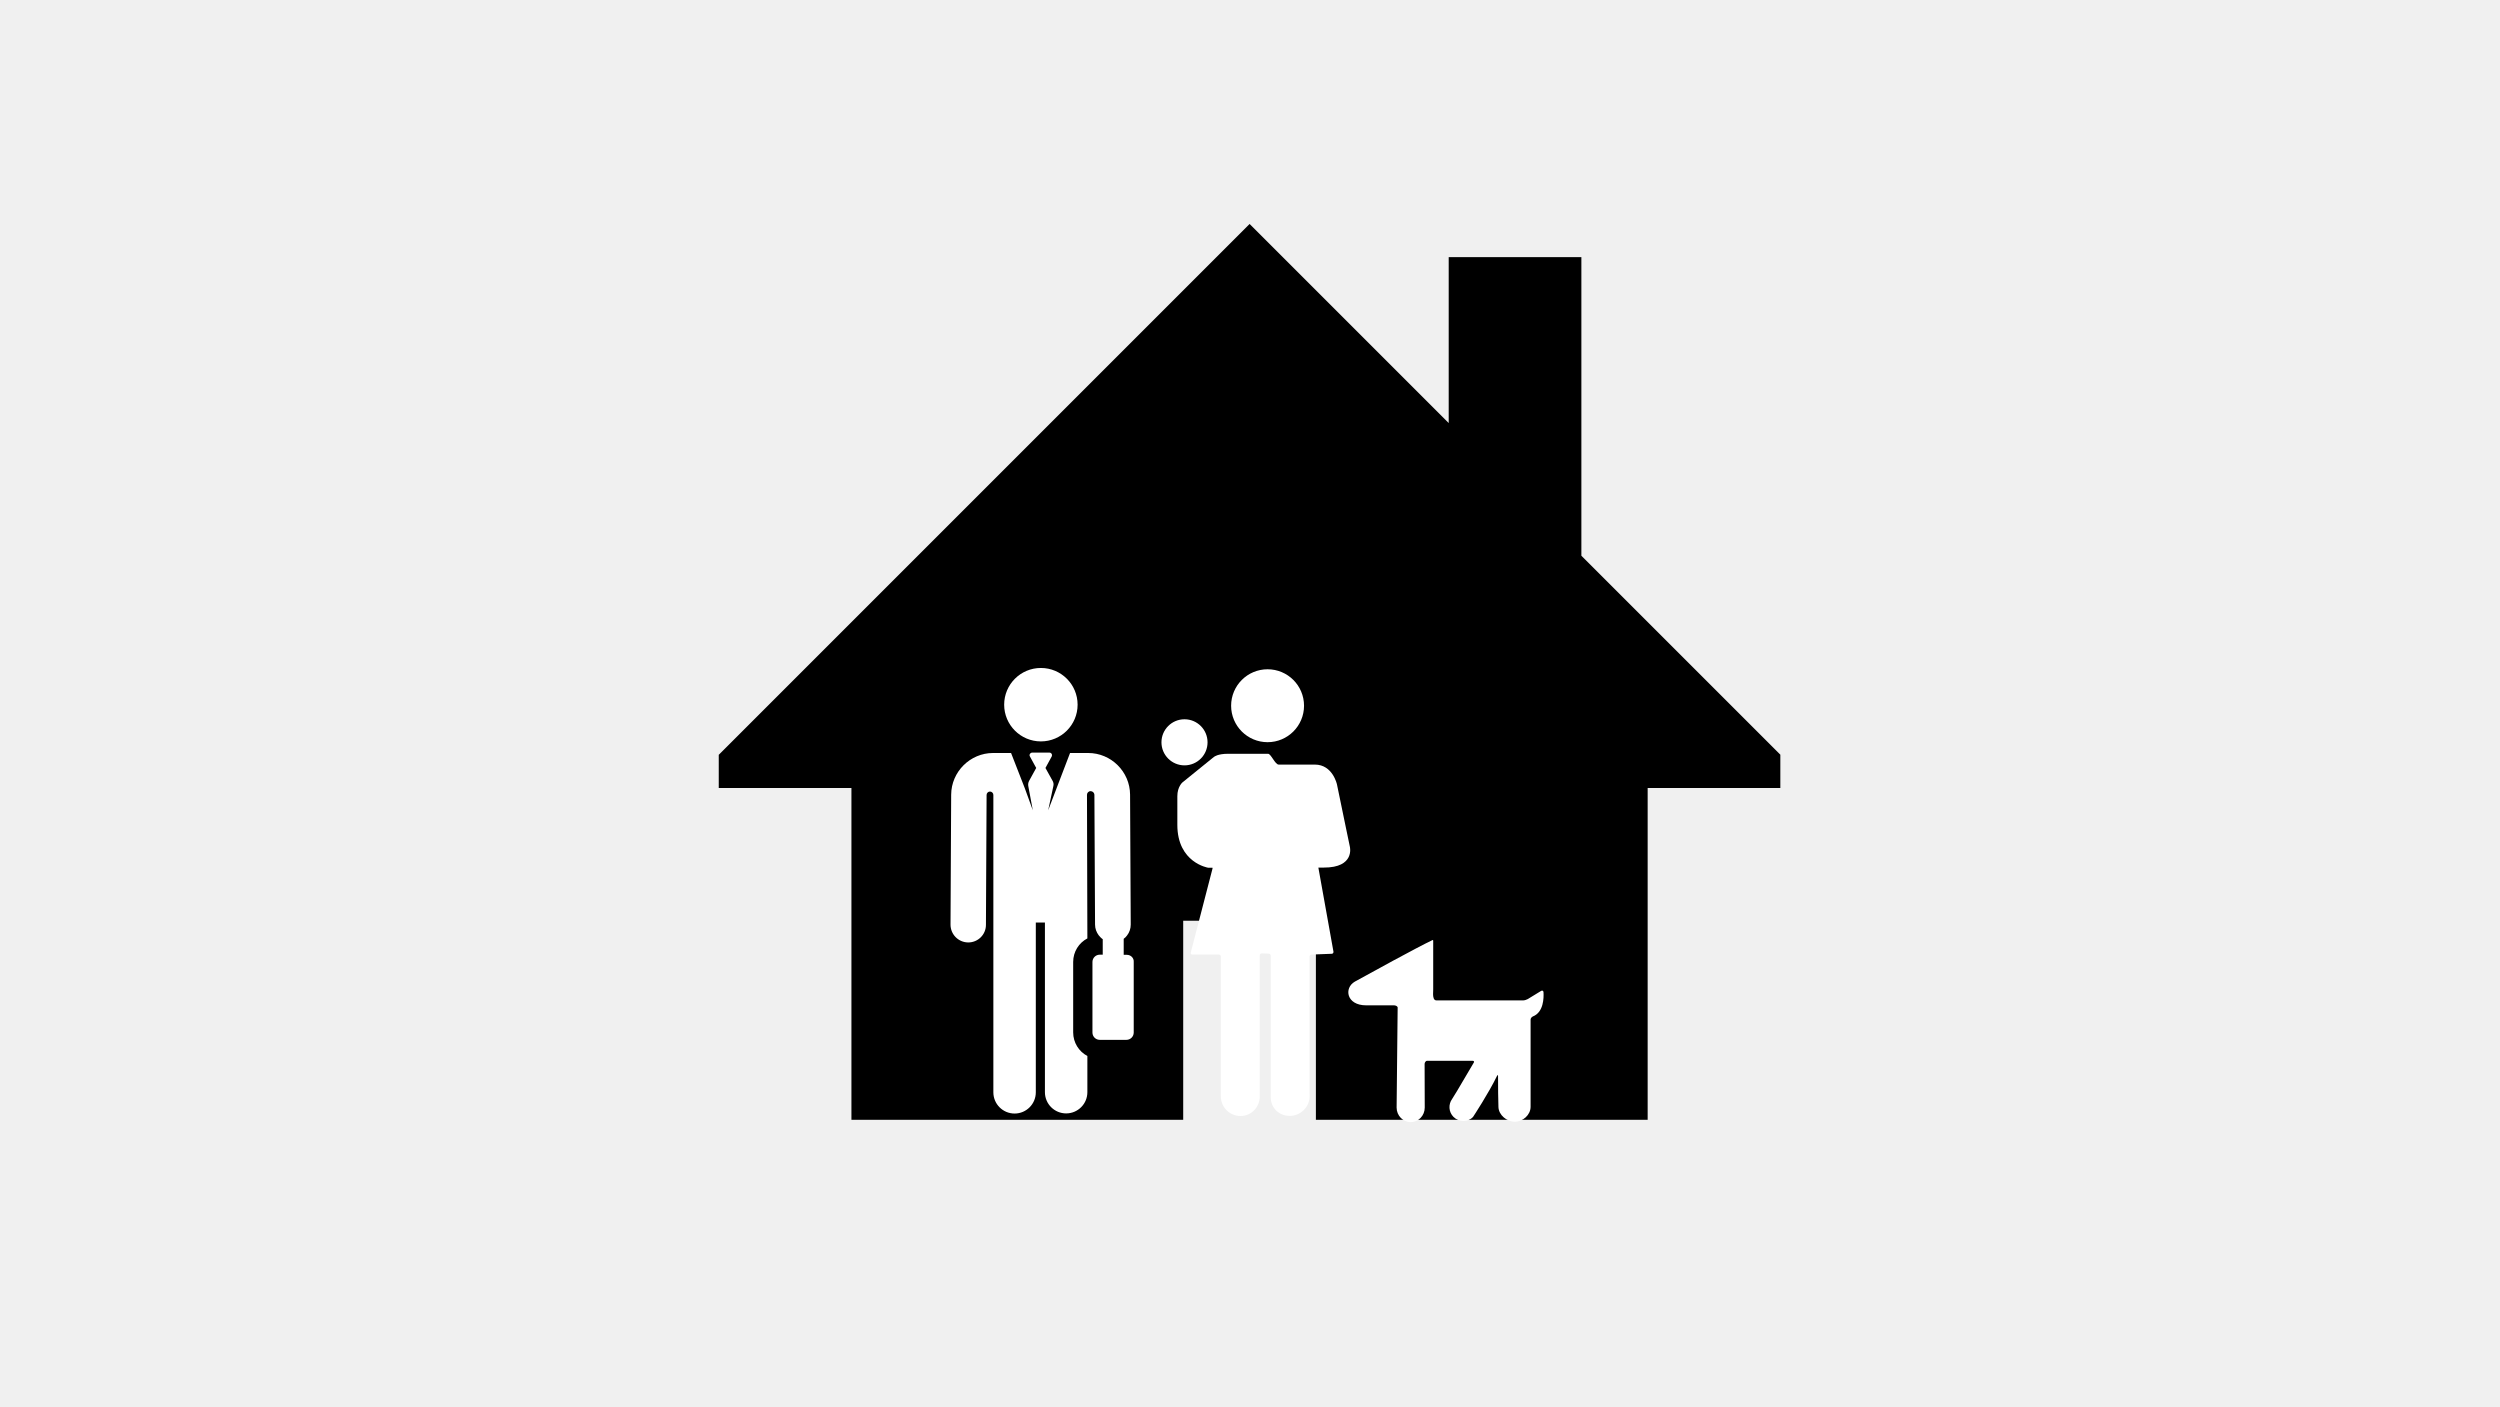
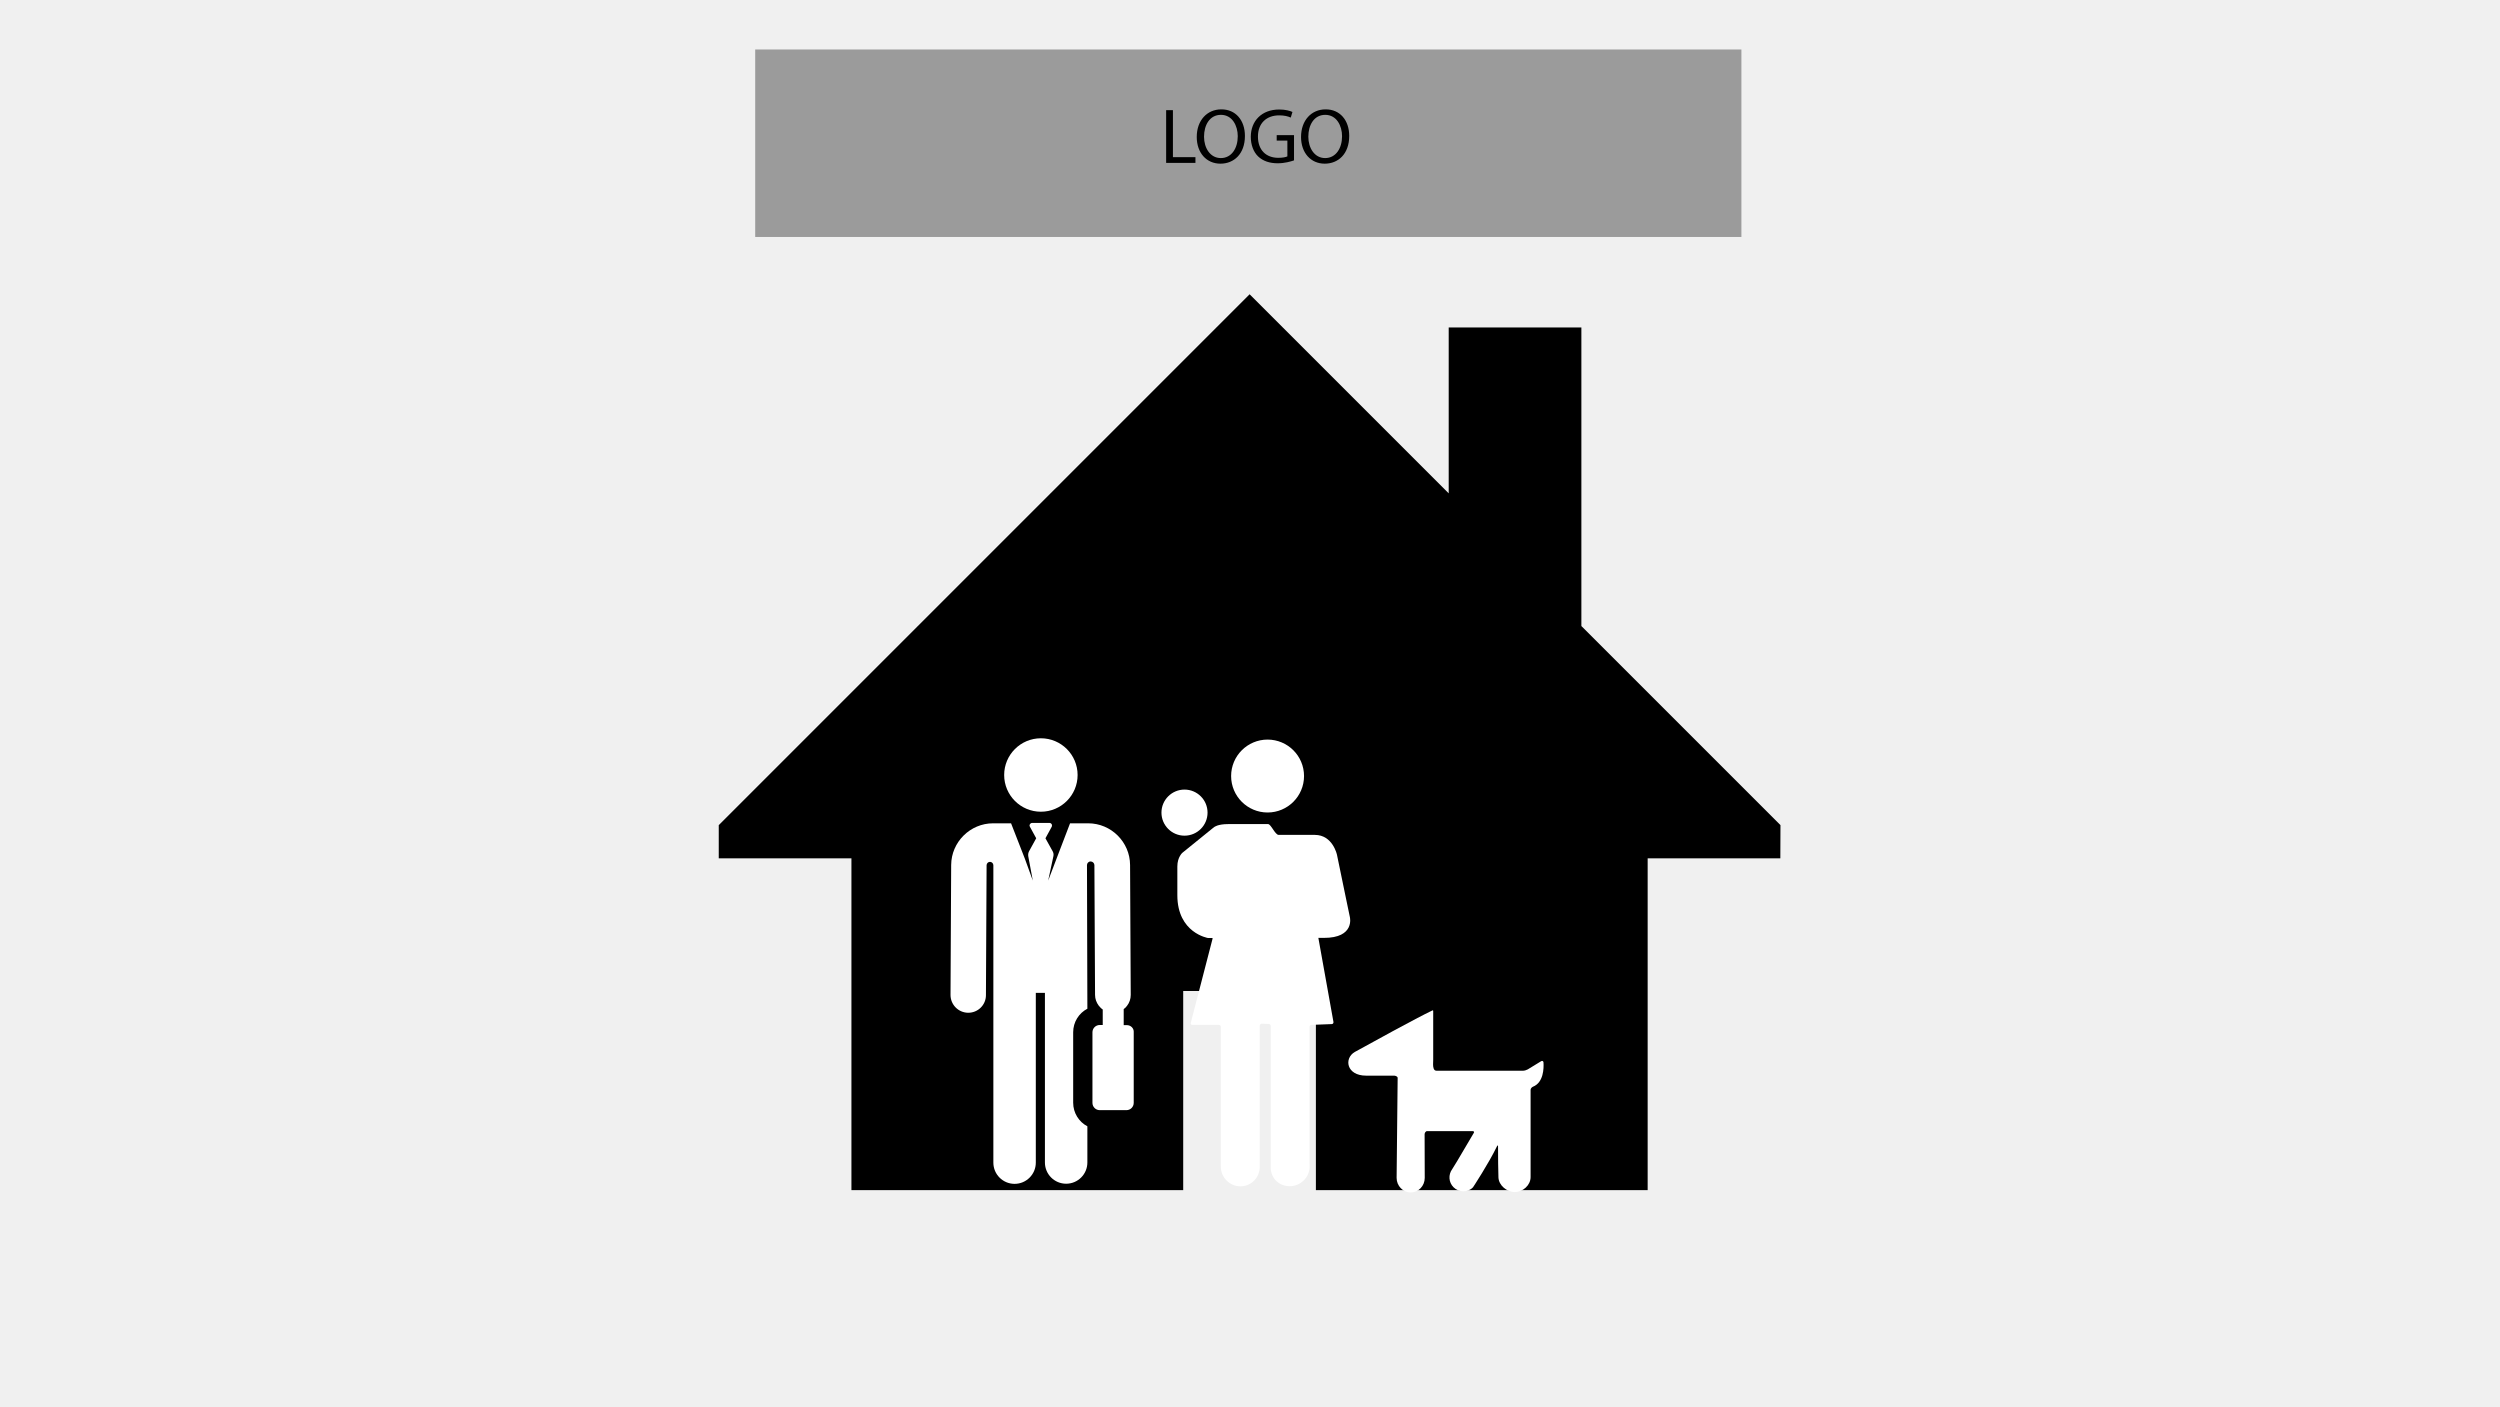
<svg xmlns="http://www.w3.org/2000/svg" version="1.1" id="Layer_1" x="0px" y="0px" viewBox="0 0 1920 1080" style="enable-background:new 0 0 1920 1080;" xml:space="preserve">
  <style type="text/css">
	.st0{fill:#FFFFFF;}
+ 	.st1{fill:#9B9B9B;}
</style>
  <g id="house">
-     <path d="M1367.4,579.7l-152.9-152.9V197.5h-101.9v127.4L959.7,172L552,579.7v25.5h101.9V860h254.8V707.1h101.9V860h254.8V605.2   h101.9V579.7z" />
+     <path d="M1367.4,633.7l-152.9-152.9V251.5h-101.9v127.4L959.7,226L552,633.7v25.5h101.9V914h254.8V761.1h101.9V914h254.8V659.2   h101.9L1367.4,633.7L1367.4,633.7z" />
  </g>
  <g id="family">
    <g>
      <g>
-         <circle class="st0" cx="909.7" cy="570.1" r="17.7" />
-         <path class="st0" d="M1036.7,650.3l-3-14.4l-6.9-33.4c0,0-3.2-15.3-17-15.3c-16.6,0-25.2,0-27.8,0c-2.7,0-5.9-8.3-8.1-8.3     c-2.2,0-22.4,0-30.6,0c-8.2,0-10.8,2.3-10.8,2.3l-1.3,1L908,601c0,0-0.9,0.8-1.8,2.4c-1,1.7-2,4.4-2,8.1c0,7.1,0,14.8,0,22     c0,29.1,23.6,32.9,23.6,32.9s1.3,0,3.4,0c0,0.2,0.1,0.4,0,0.7l-16.7,64.5c-0.2,0.8,0.3,1.5,1.1,1.5h20.5c0.8,0,1.5,0.7,1.5,1.5     v105.7c0,0.8,0,1.6,0,1.6c0,0,0,0.1,0,0.1c0,8.3,6.8,15.1,15.1,15.1c8.3,0,14.8-6.8,14.8-15.1c0-1.1,0-2.1,0-3.1V733.7     c0-0.8,0.7-1.5,1.5-1.5l5.4,0.2c0.8,0,1.5,0.7,1.5,1.6v106.2c0,0.8,0,1.6,0,1.6c0,0.1,0,0.2,0,0.4c0,0.1,0,0.2,0,0.3     c0,8.3,6.3,14.5,14.6,14.5c8.3,0,15.3-6.8,15.3-15.1c0-1.1-0.1-2.1-0.1-3.1V734.7c0-0.8,0.7-1.6,1.5-1.6l15.6-0.6     c0.8,0,1.4-0.7,1.3-1.6l-11.6-64.6c1.5,0,2.9,0,4.1,0C1040.8,666.4,1036.7,650.3,1036.7,650.3z" />
-         <circle class="st0" cx="973.5" cy="542" r="28" />
+         <circle class="st0" cx="909.7" cy="624.1" r="17.7" />
+         <path class="st0" d="M1036.7,704.3l-3-14.4l-6.9-33.4c0,0-3.2-15.3-17-15.3c-16.6,0-25.2,0-27.8,0c-2.7,0-5.9-8.3-8.1-8.3     c-2.2,0-22.4,0-30.6,0c-8.2,0-10.8,2.3-10.8,2.3l-1.3,1L908,655c0,0-0.9,0.8-1.8,2.4c-1,1.7-2,4.4-2,8.1c0,7.1,0,14.8,0,22     c0,29.1,23.6,32.9,23.6,32.9s1.3,0,3.4,0c0,0.2,0.1,0.4,0,0.7l-16.7,64.5c-0.2,0.8,0.3,1.5,1.1,1.5h20.5c0.8,0,1.5,0.7,1.5,1.5     v105.7c0,0.8,0,1.6,0,1.6v0.1c0,8.3,6.8,15.1,15.1,15.1s14.8-6.8,14.8-15.1c0-1.1,0-2.1,0-3.1V787.7c0-0.8,0.7-1.5,1.5-1.5     l5.4,0.2c0.8,0,1.5,0.7,1.5,1.6v106.2c0,0.8,0,1.6,0,1.6c0,0.1,0,0.2,0,0.4c0,0.1,0,0.2,0,0.3c0,8.3,6.3,14.5,14.6,14.5     s15.3-6.8,15.3-15.1c0-1.1-0.1-2.1-0.1-3.1V788.7c0-0.8,0.7-1.6,1.5-1.6l15.6-0.6c0.8,0,1.4-0.7,1.3-1.6l-11.6-64.6     c1.5,0,2.9,0,4.1,0C1040.8,720.4,1036.7,704.3,1036.7,704.3z" />
+         <circle class="st0" cx="973.5" cy="596" r="28" />
      </g>
    </g>
    <g>
      <g>
        <g>
-           <circle class="st0" cx="799.4" cy="541.2" r="28.2" />
+           <circle class="st0" cx="799.4" cy="595.2" r="28.2" />
        </g>
      </g>
      <g>
        <g>
-           <path class="st0" d="M865.4,733.3H863V721c1-0.7,1.9-1.6,2.6-2.6c1.8-2.3,2.8-5.2,2.8-8.3l-0.5-99.8c-0.1-17.6-14.5-32-32.2-32      h-13.9l-10.4,27.2l-6.4,16.8l4-18.7c0.3-1.3,0.1-2.7-0.6-3.9l-5.5-9.9l4.8-8.8c0.3-0.6,0.3-1.4,0-2c-0.4-0.6-1-1-1.7-1h-13.3      c-0.7,0-1.3,0.4-1.7,1c-0.4,0.6-0.4,1.3,0,2l4.8,8.8l-5.5,10c-0.6,1.2-0.8,2.5-0.6,3.8l3.5,18.7l-6.1-16.8l-10.6-27.2h-13.8      c-17.6,0-32.1,14.4-32.2,32l-0.5,99.8c0,7.5,6,13.6,13.5,13.7c0,0,0,0,0.1,0c7.5,0,13.6-6,13.6-13.5l0.5-99.8c0,0,0,0,0,0      c0-1.4,1.2-2.6,2.6-2.6s2.6,1.2,2.6,2.6l0,228.4c0,9,7.3,16.3,16.3,16.3c9,0,16.3-7.3,16.3-16.3V708.5h7v130.3      c0,9,7.3,16.3,16.3,16.3c9,0,16.3-7.3,16.3-16.3v-27.8c-6.5-3.4-10.9-10.3-10.9-18.1v-54.1c0-7.9,4.4-14.7,10.9-18.1      c0-11.5-0.2-89.5-0.3-110.3c0-1.5,1.2-2.8,2.8-2.8c1.5,0,2.8,1.2,2.9,2.7v0l0.5,99.8c0,3.1,1.1,5.9,2.8,8.2      c0.9,1.1,1.9,2.2,3.1,3v11.9h-2.3c-3.1,0-5.6,2.5-5.6,5.6V793c0,3.1,2.5,5.6,5.6,5.6h20.5c3.1,0,5.6-2.5,5.6-5.6v-54.1      C871,735.8,868.5,733.3,865.4,733.3z" />
+           <path class="st0" d="M865.4,787.3H863V775c1-0.7,1.9-1.6,2.6-2.6c1.8-2.3,2.8-5.2,2.8-8.3l-0.5-99.8c-0.1-17.6-14.5-32-32.2-32      h-13.9l-10.4,27.2l-6.4,16.8l4-18.7c0.3-1.3,0.1-2.7-0.6-3.9l-5.5-9.9l4.8-8.8c0.3-0.6,0.3-1.4,0-2c-0.4-0.6-1-1-1.7-1h-13.3      c-0.7,0-1.3,0.4-1.7,1s-0.4,1.3,0,2l4.8,8.8l-5.5,10c-0.6,1.2-0.8,2.5-0.6,3.8l3.5,18.7l-6.1-16.8l-10.6-27.2h-13.8      c-17.6,0-32.1,14.4-32.2,32l-0.5,99.8c0,7.5,6,13.6,13.5,13.7c0,0,0,0,0.1,0c7.5,0,13.6-6,13.6-13.5l0.5-99.8l0,0      c0-1.4,1.2-2.6,2.6-2.6s2.6,1.2,2.6,2.6v228.4c0,9,7.3,16.3,16.3,16.3s16.3-7.3,16.3-16.3V762.5h7v130.3c0,9,7.3,16.3,16.3,16.3      s16.3-7.3,16.3-16.3V865c-6.5-3.4-10.9-10.3-10.9-18.1v-54.1c0-7.9,4.4-14.7,10.9-18.1c0-11.5-0.2-89.5-0.3-110.3      c0-1.5,1.2-2.8,2.8-2.8c1.5,0,2.8,1.2,2.9,2.7l0,0l0.5,99.8c0,3.1,1.1,5.9,2.8,8.2c0.9,1.1,1.9,2.2,3.1,3v11.9h-2.3      c-3.1,0-5.6,2.5-5.6,5.6V847c0,3.1,2.5,5.6,5.6,5.6h20.5c3.1,0,5.6-2.5,5.6-5.6v-54.1C871,789.8,868.5,787.3,865.4,787.3z" />
        </g>
      </g>
    </g>
-     <path class="st0" d="M1163.4,861.5c6.1,0,12.1-5.2,12.1-11.5c0-0.1,0-67,0-67c0-1,0.9-2,1.8-2.4c8.2-3.2,8.4-14.2,8.1-18.7   c-0.1-1-0.9-1.4-1.8-0.9l-10.3,6.3c-0.9,0.5-2.4,1-3.4,1c-10.7,0-63.9,0-66.8,0c-2.1,0-2.5-2.8-2.5-4.8c0-1,0.1-2.7,0.1-3.7v-37.1   c0-1-0.2-0.9-1.2-0.4c-10.8,5.1-48.6,25.8-59,31.6c-8.5,4.9-6.5,18.2,8.7,18.2h21.4c1,0,2.5,0.5,2.8,1.5c0,0-0.8,76.6-0.8,77   c0,6.2,4.9,11.2,10.8,11.2c6,0,10.8-5,10.8-11.2c0-0.4-0.1-33.5-0.1-33.5c0-1,0.8-2.4,1.9-2.4h35c1,0,1.4,0.7,0.8,1.5   c-3.4,5.5-12.4,21.4-16.5,27.7c-3.1,4.2-2.8,10.1,1,13.9c4.1,4.1,11,4.3,15,0c0.2-0.3,12.1-18.4,18.4-31.5c0.4-0.9,0.8-0.8,0.8,0.2   c0,8.7,0.1,18.5,0.3,23.6c0,0,0,0.1,0,0.1C1151,856.4,1157.3,861.5,1163.4,861.5z" />
+     <path class="st0" d="M1163.4,915.5c6.1,0,12.1-5.2,12.1-11.5c0-0.1,0-67,0-67c0-1,0.9-2,1.8-2.4c8.2-3.2,8.4-14.2,8.1-18.7   c-0.1-1-0.9-1.4-1.8-0.9l-10.3,6.3c-0.9,0.5-2.4,1-3.4,1c-10.7,0-63.9,0-66.8,0c-2.1,0-2.5-2.8-2.5-4.8c0-1,0.1-2.7,0.1-3.7v-37.1   c0-1-0.2-0.9-1.2-0.4c-10.8,5.1-48.6,25.8-59,31.6c-8.5,4.9-6.5,18.2,8.7,18.2h21.4c1,0,2.5,0.5,2.8,1.5c0,0-0.8,76.6-0.8,77   c0,6.2,4.9,11.2,10.8,11.2c6,0,10.8-5,10.8-11.2c0-0.4-0.1-33.5-0.1-33.5c0-1,0.8-2.4,1.9-2.4h35c1,0,1.4,0.7,0.8,1.5   c-3.4,5.5-12.4,21.4-16.5,27.7c-3.1,4.2-2.8,10.1,1,13.9c4.1,4.1,11,4.3,15,0c0.2-0.3,12.1-18.4,18.4-31.5c0.4-0.9,0.8-0.8,0.8,0.2   c0,8.7,0.1,18.5,0.3,23.6v0.1C1151,910.4,1157.3,915.5,1163.4,915.5z" />
+   </g>
+   <g id="logo">
+     <rect x="580" y="38" class="st1" width="757.4" height="144" />
+     <g>
+       <path d="M895.6,84.6h5.2v36.1h17.3v4.4h-22.5V84.6z" />
+       <path d="M956.1,104.4c0,13.9-8.5,21.3-18.8,21.3c-10.7,0-18.2-8.3-18.2-20.5c0-12.8,8-21.2,18.8-21.2    C949,83.9,956.1,92.4,956.1,104.4z M924.7,105c0,8.6,4.7,16.4,12.9,16.4c8.3,0,13-7.6,13-16.8c0-8-4.2-16.4-12.9-16.4    C929,88.2,924.7,96.1,924.7,105z" />
+       <path d="M993.7,123.2c-2.3,0.8-7,2.2-12.4,2.2c-6.1,0-11.2-1.6-15.1-5.3c-3.5-3.4-5.6-8.8-5.6-15.1c0.1-12.1,8.3-20.9,21.9-20.9    c4.7,0,8.3,1,10.1,1.9l-1.3,4.3c-2.2-1-4.9-1.7-8.9-1.7c-9.8,0-16.3,6.1-16.3,16.3c0,10.3,6.2,16.3,15.6,16.3c3.4,0,5.8-0.5,7-1.1    V108h-8.2v-4.2h13.3V123.2z" />
+       <path d="M1036.2,104.4c0,13.9-8.5,21.3-18.8,21.3c-10.7,0-18.2-8.3-18.2-20.5c0-12.8,8-21.2,18.8-21.2    C1029.1,83.9,1036.2,92.4,1036.2,104.4z M1004.8,105c0,8.6,4.7,16.4,12.9,16.4c8.3,0,13-7.6,13-16.8c0-8-4.2-16.4-12.9-16.4    C1009.1,88.2,1004.8,96.1,1004.8,105z" />
+     </g>
  </g>
</svg>
